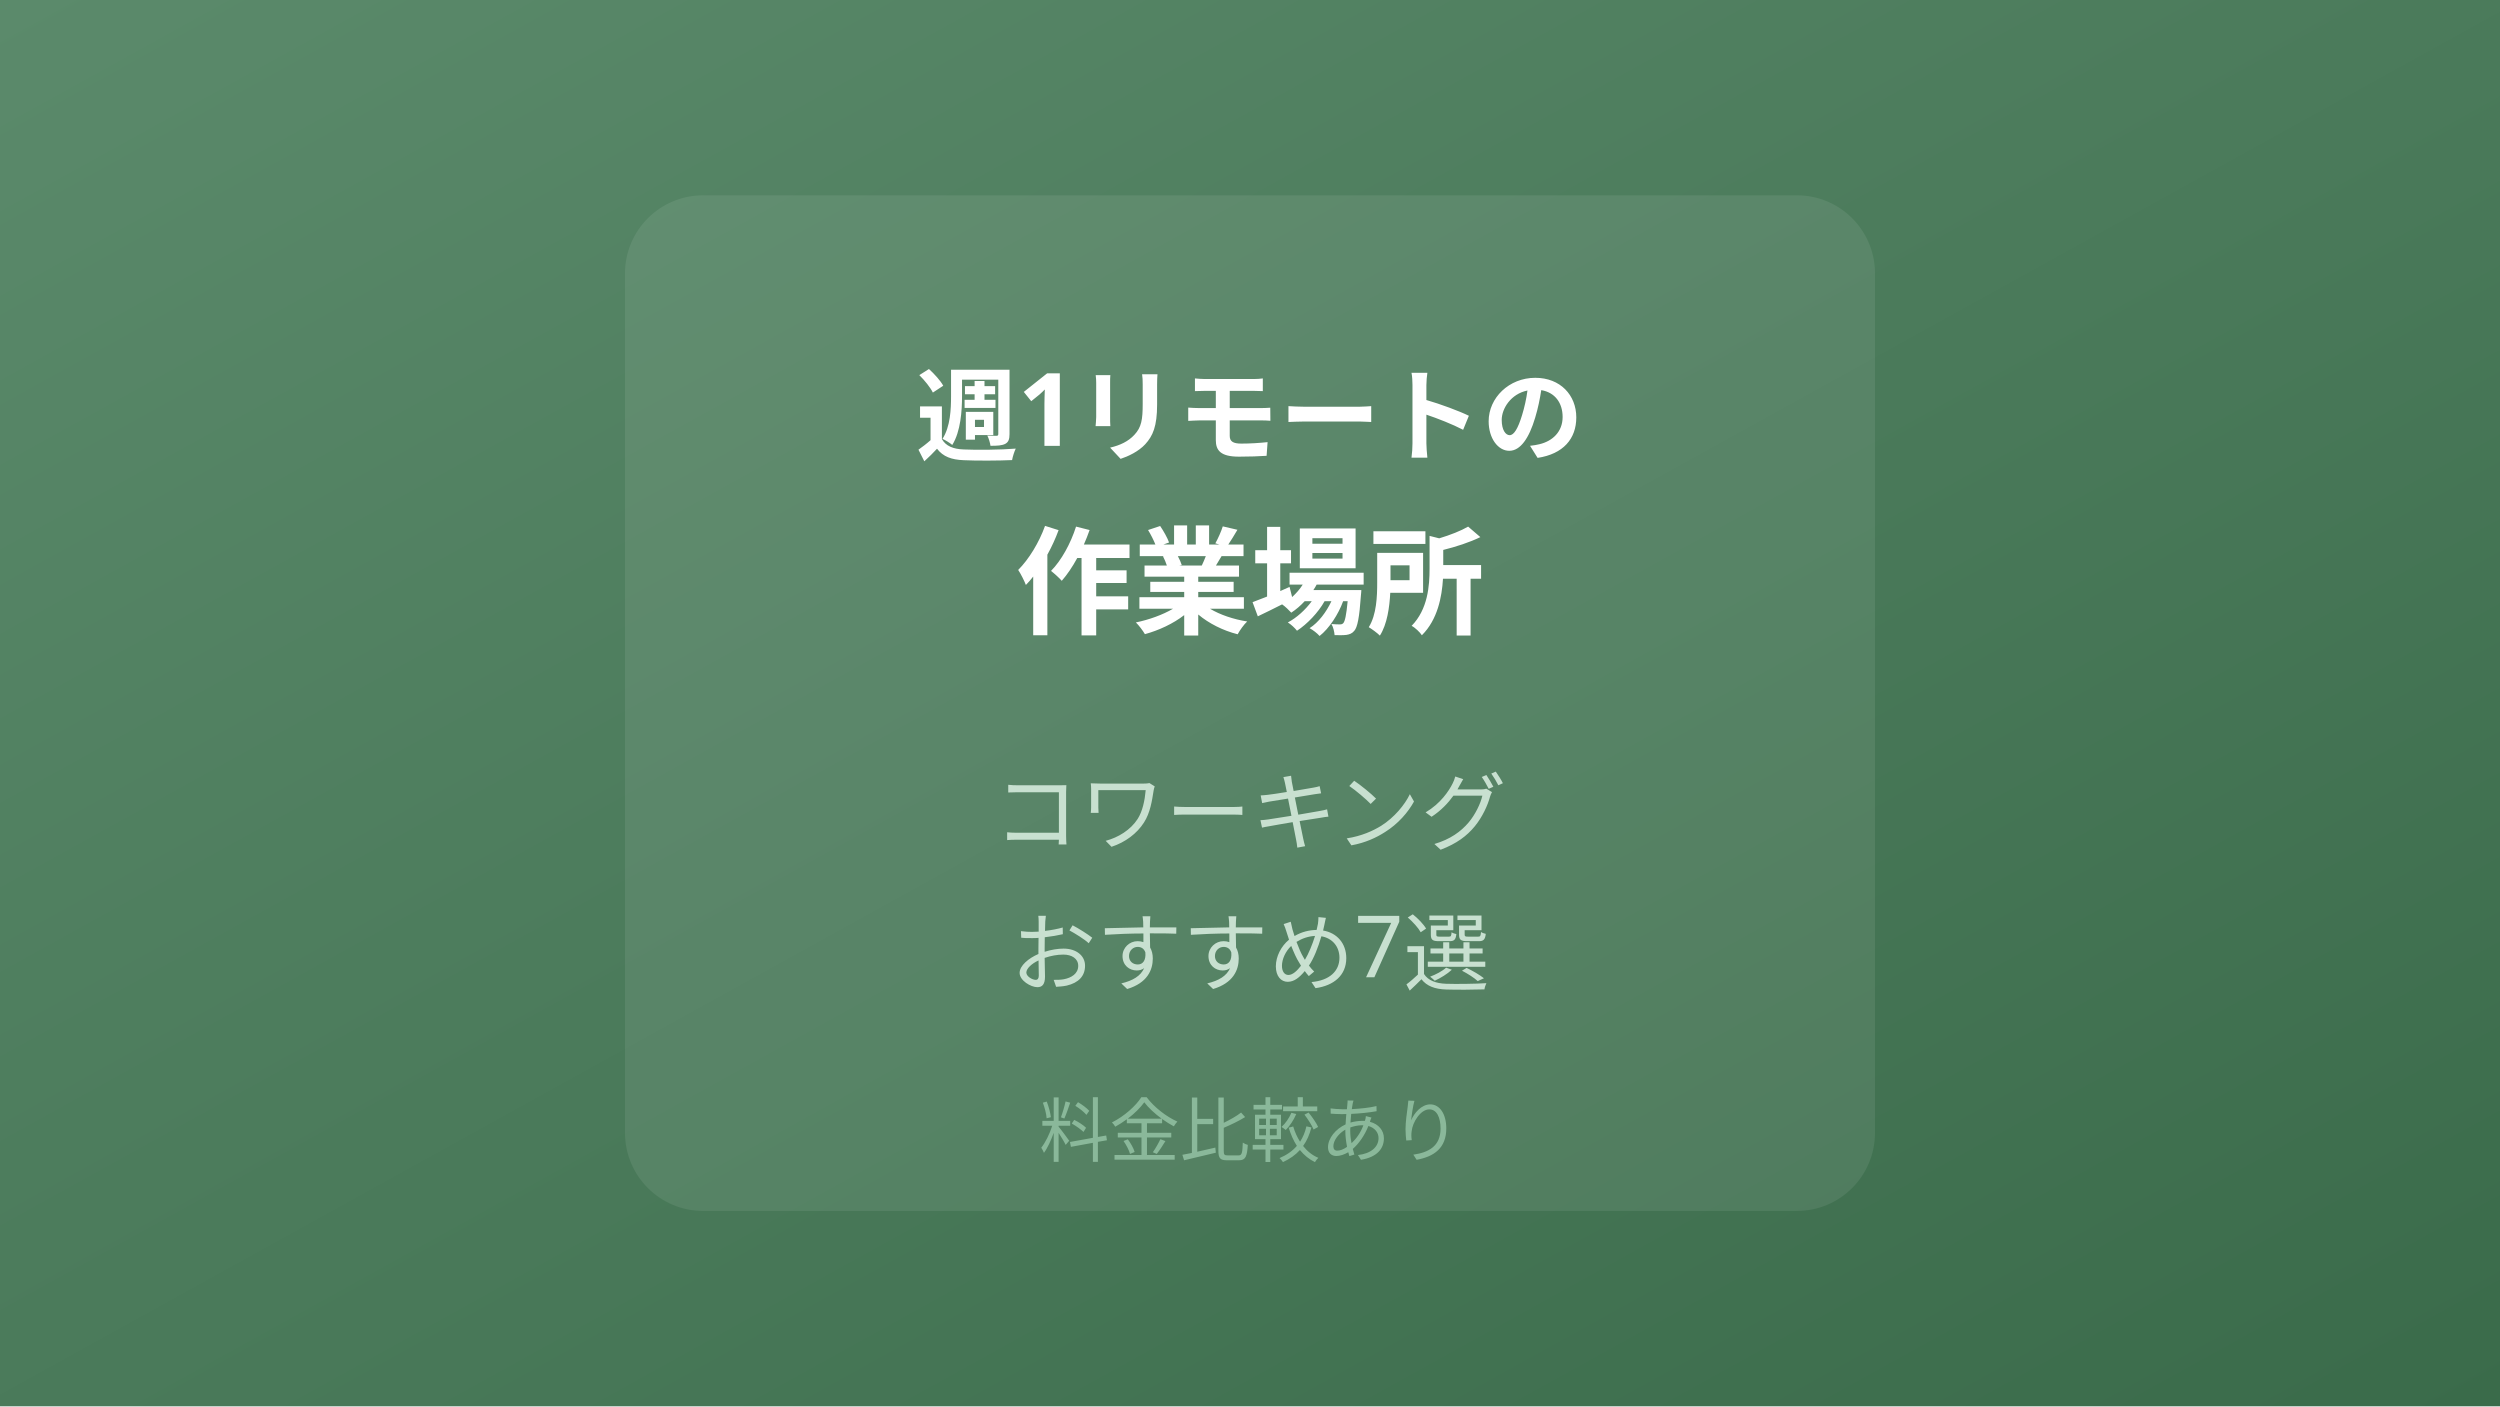
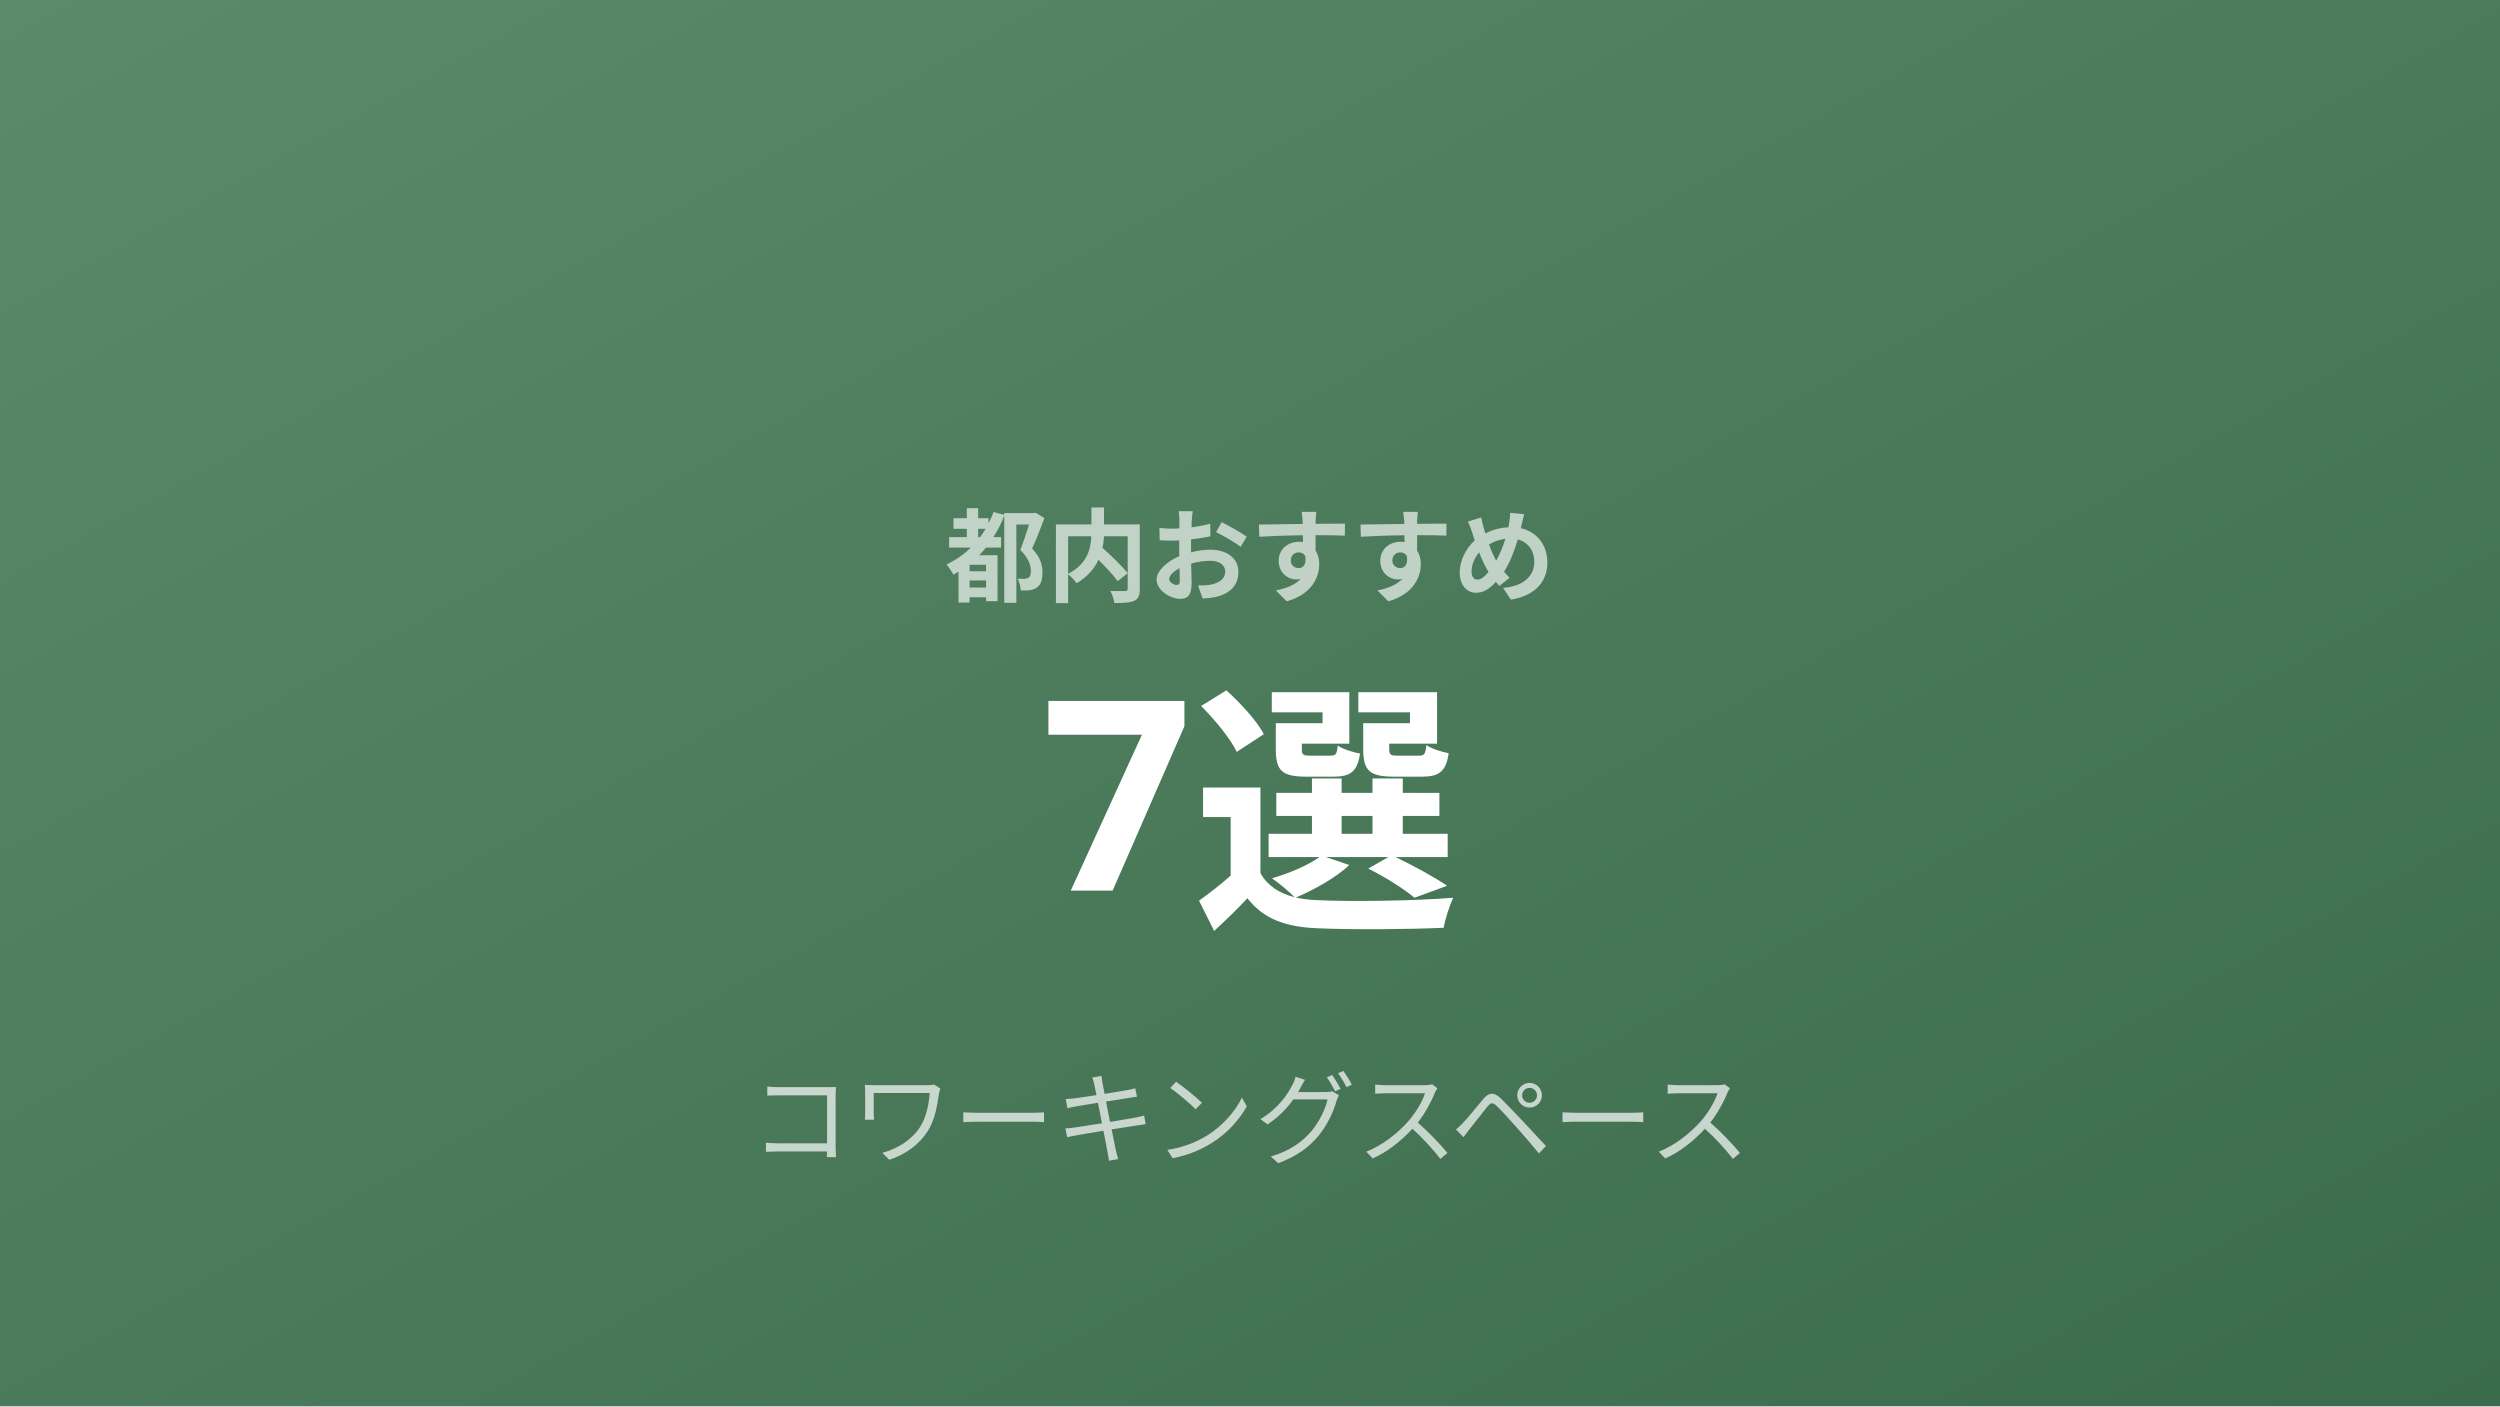
<svg xmlns="http://www.w3.org/2000/svg" viewBox="0 0 320 180" width="320" height="180">
  <defs>
-     <linearGradient id="bg2" x1="0%" y1="0%" x2="100%" y2="100%">
-       <stop offset="0%" style="stop-color:#5b8a6b" />
-       <stop offset="100%" style="stop-color:#3a6b4a" />
+     <linearGradient id="g" x1="0%" y1="0%" x2="100%" y2="100%">
+       <stop offset="0%" stop-color="#5b8a6b" />
+       <stop offset="100%" stop-color="#3a6b4a" />
    </linearGradient>
  </defs>
-   <rect width="320" height="180" fill="url(#bg2)" />
-   <rect x="80" y="25" width="160" height="130" rx="10" fill="rgba(255,255,255,0.08)" />
-   <text x="160" y="58" text-anchor="middle" fill="#fff" font-family="sans-serif" font-size="13" font-weight="bold">週1リモートの</text>
-   <text x="160" y="80" text-anchor="middle" fill="#fff" font-family="sans-serif" font-size="15" font-weight="bold">作業場所</text>
-   <text x="160" y="108" text-anchor="middle" fill="#c8e0d0" font-family="sans-serif" font-size="11">コワーキング</text>
-   <text x="160" y="126" text-anchor="middle" fill="#c8e0d0" font-family="sans-serif" font-size="11">おすすめ7選</text>
-   <text x="160" y="148" text-anchor="middle" fill="#8ab89a" font-family="sans-serif" font-size="9">料金比較あり</text>
+   <rect width="320" height="180" fill="url(#g)" />
+   <text x="160" y="76" text-anchor="middle" fill="rgba(255,255,255,0.65)" font-family="sans-serif" font-size="13" font-weight="600">都内おすすめ</text>
+   <text x="160" y="114" text-anchor="middle" fill="#fff" font-family="sans-serif" font-size="34" font-weight="700">7選</text>
+   <text x="160" y="148" text-anchor="middle" fill="rgba(255,255,255,0.7)" font-family="sans-serif" font-size="13">コワーキングスペース</text>
</svg>
